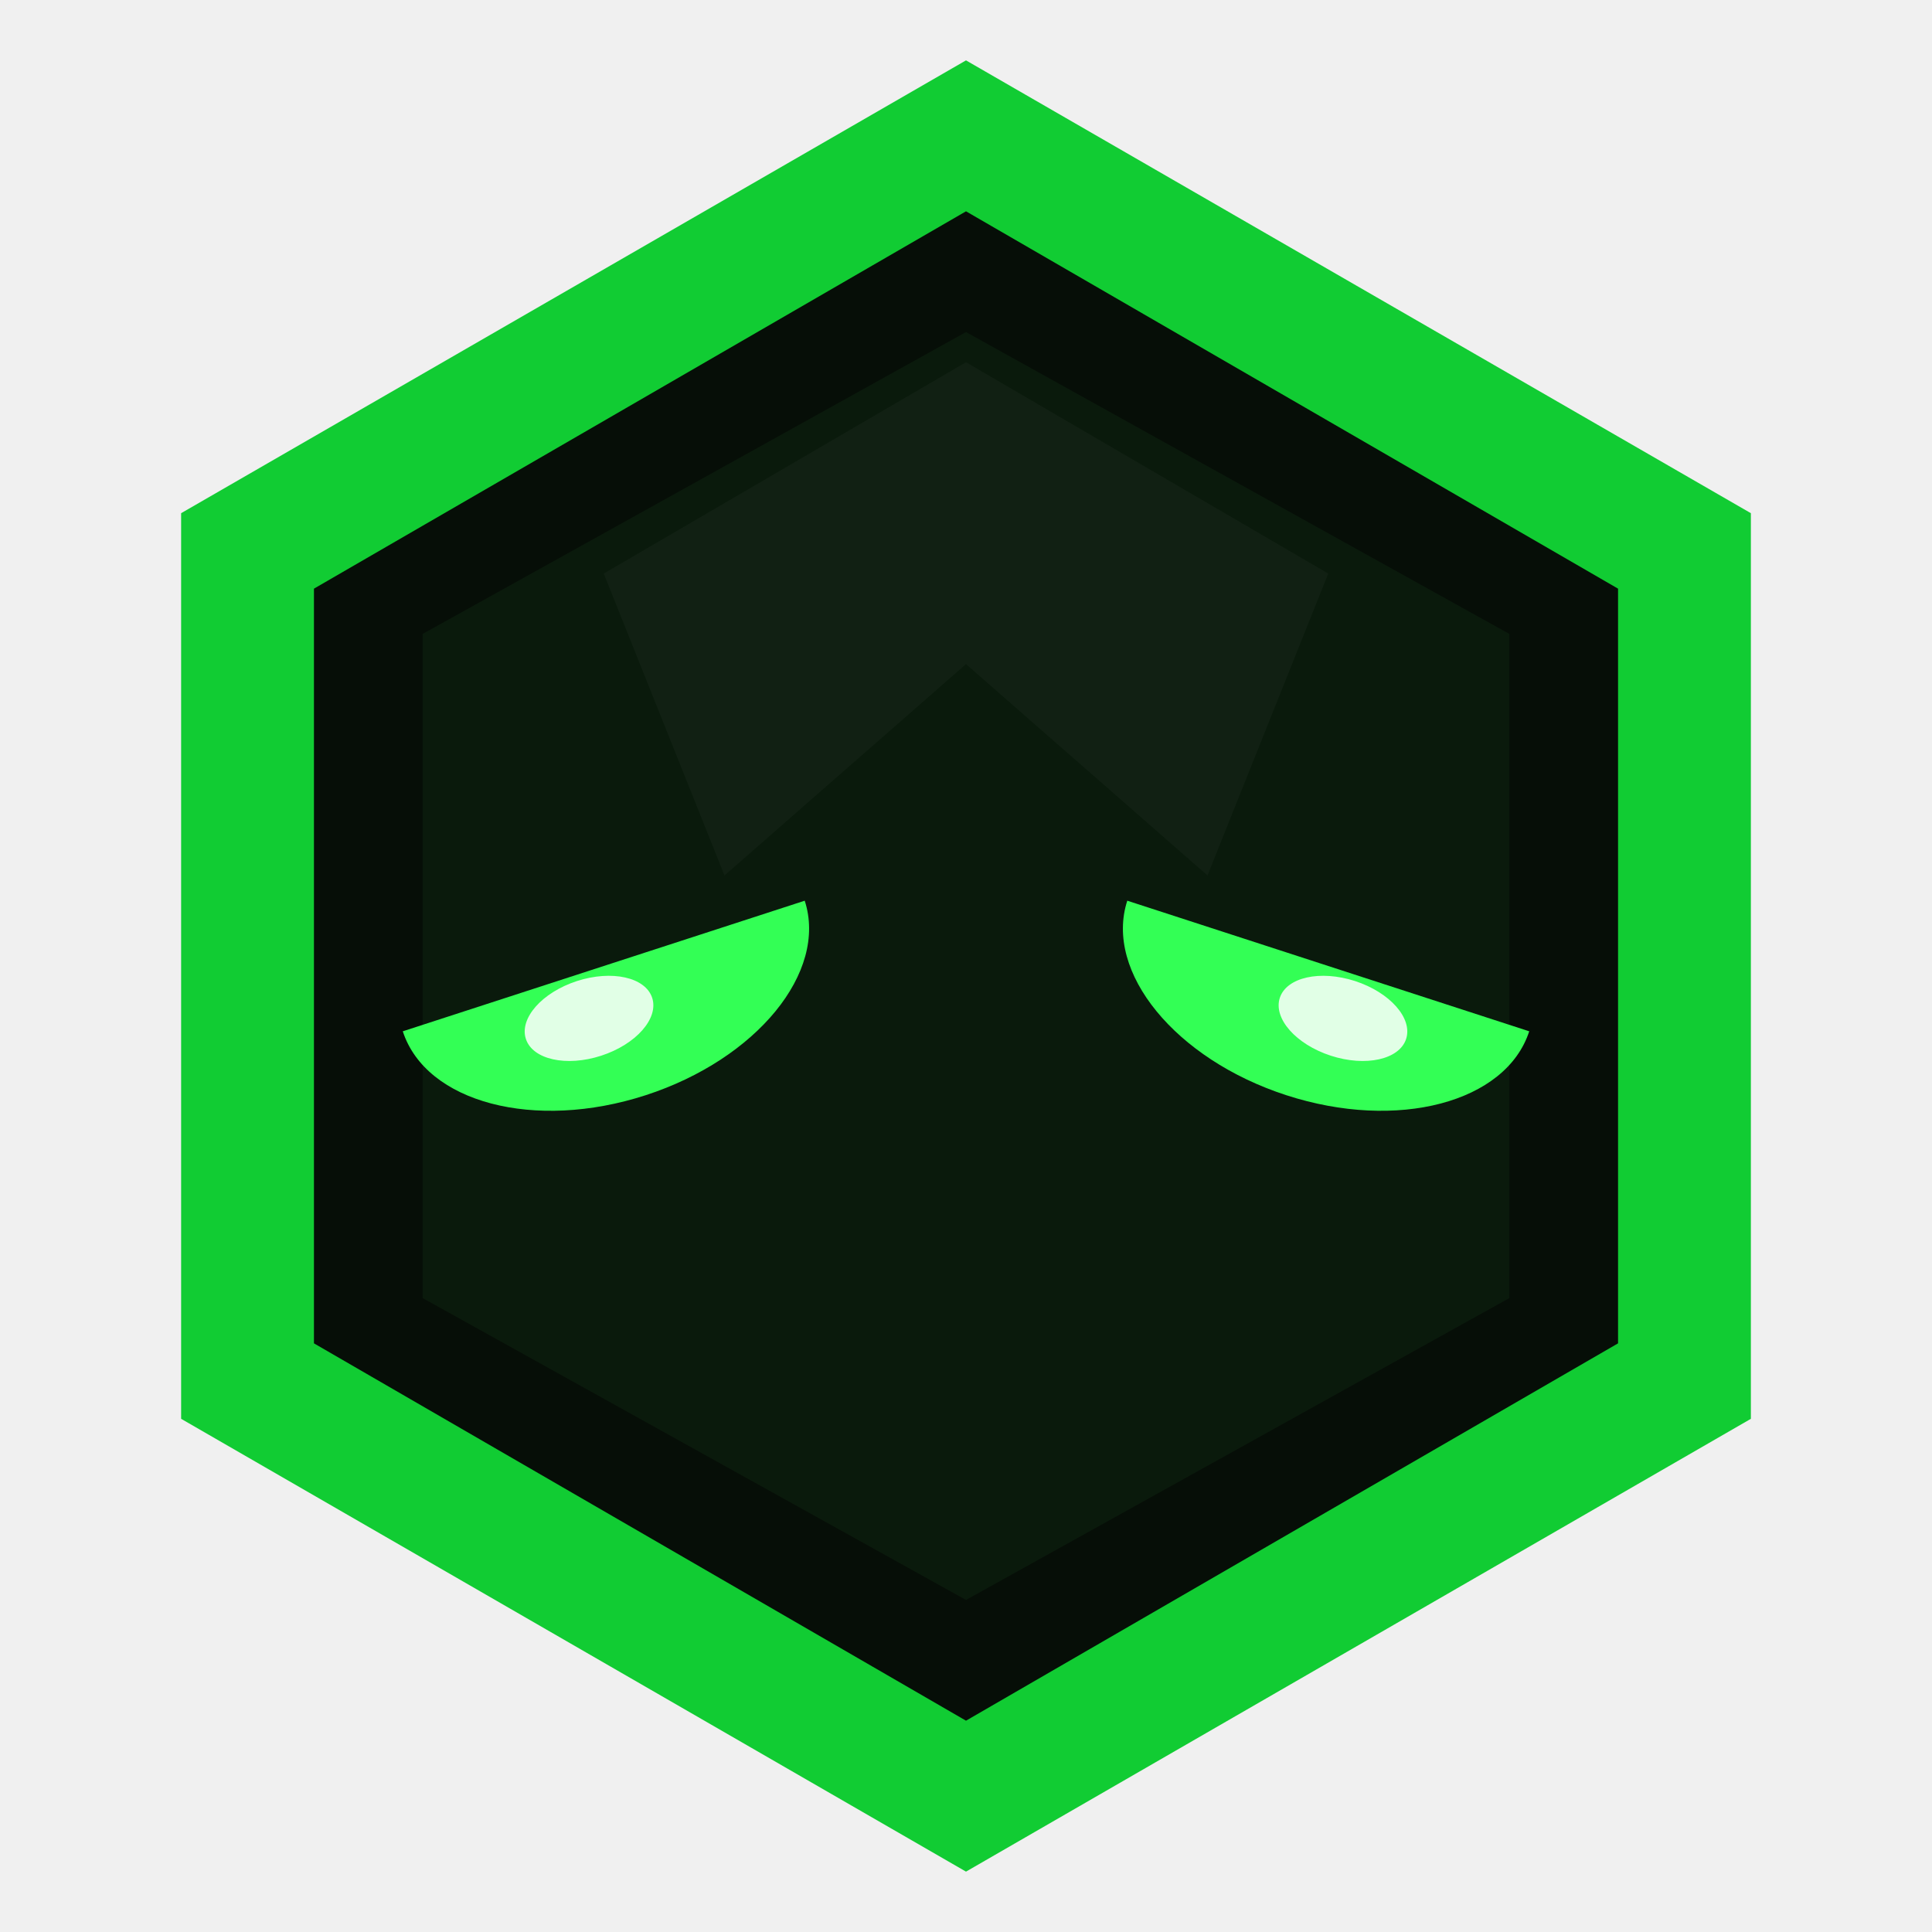
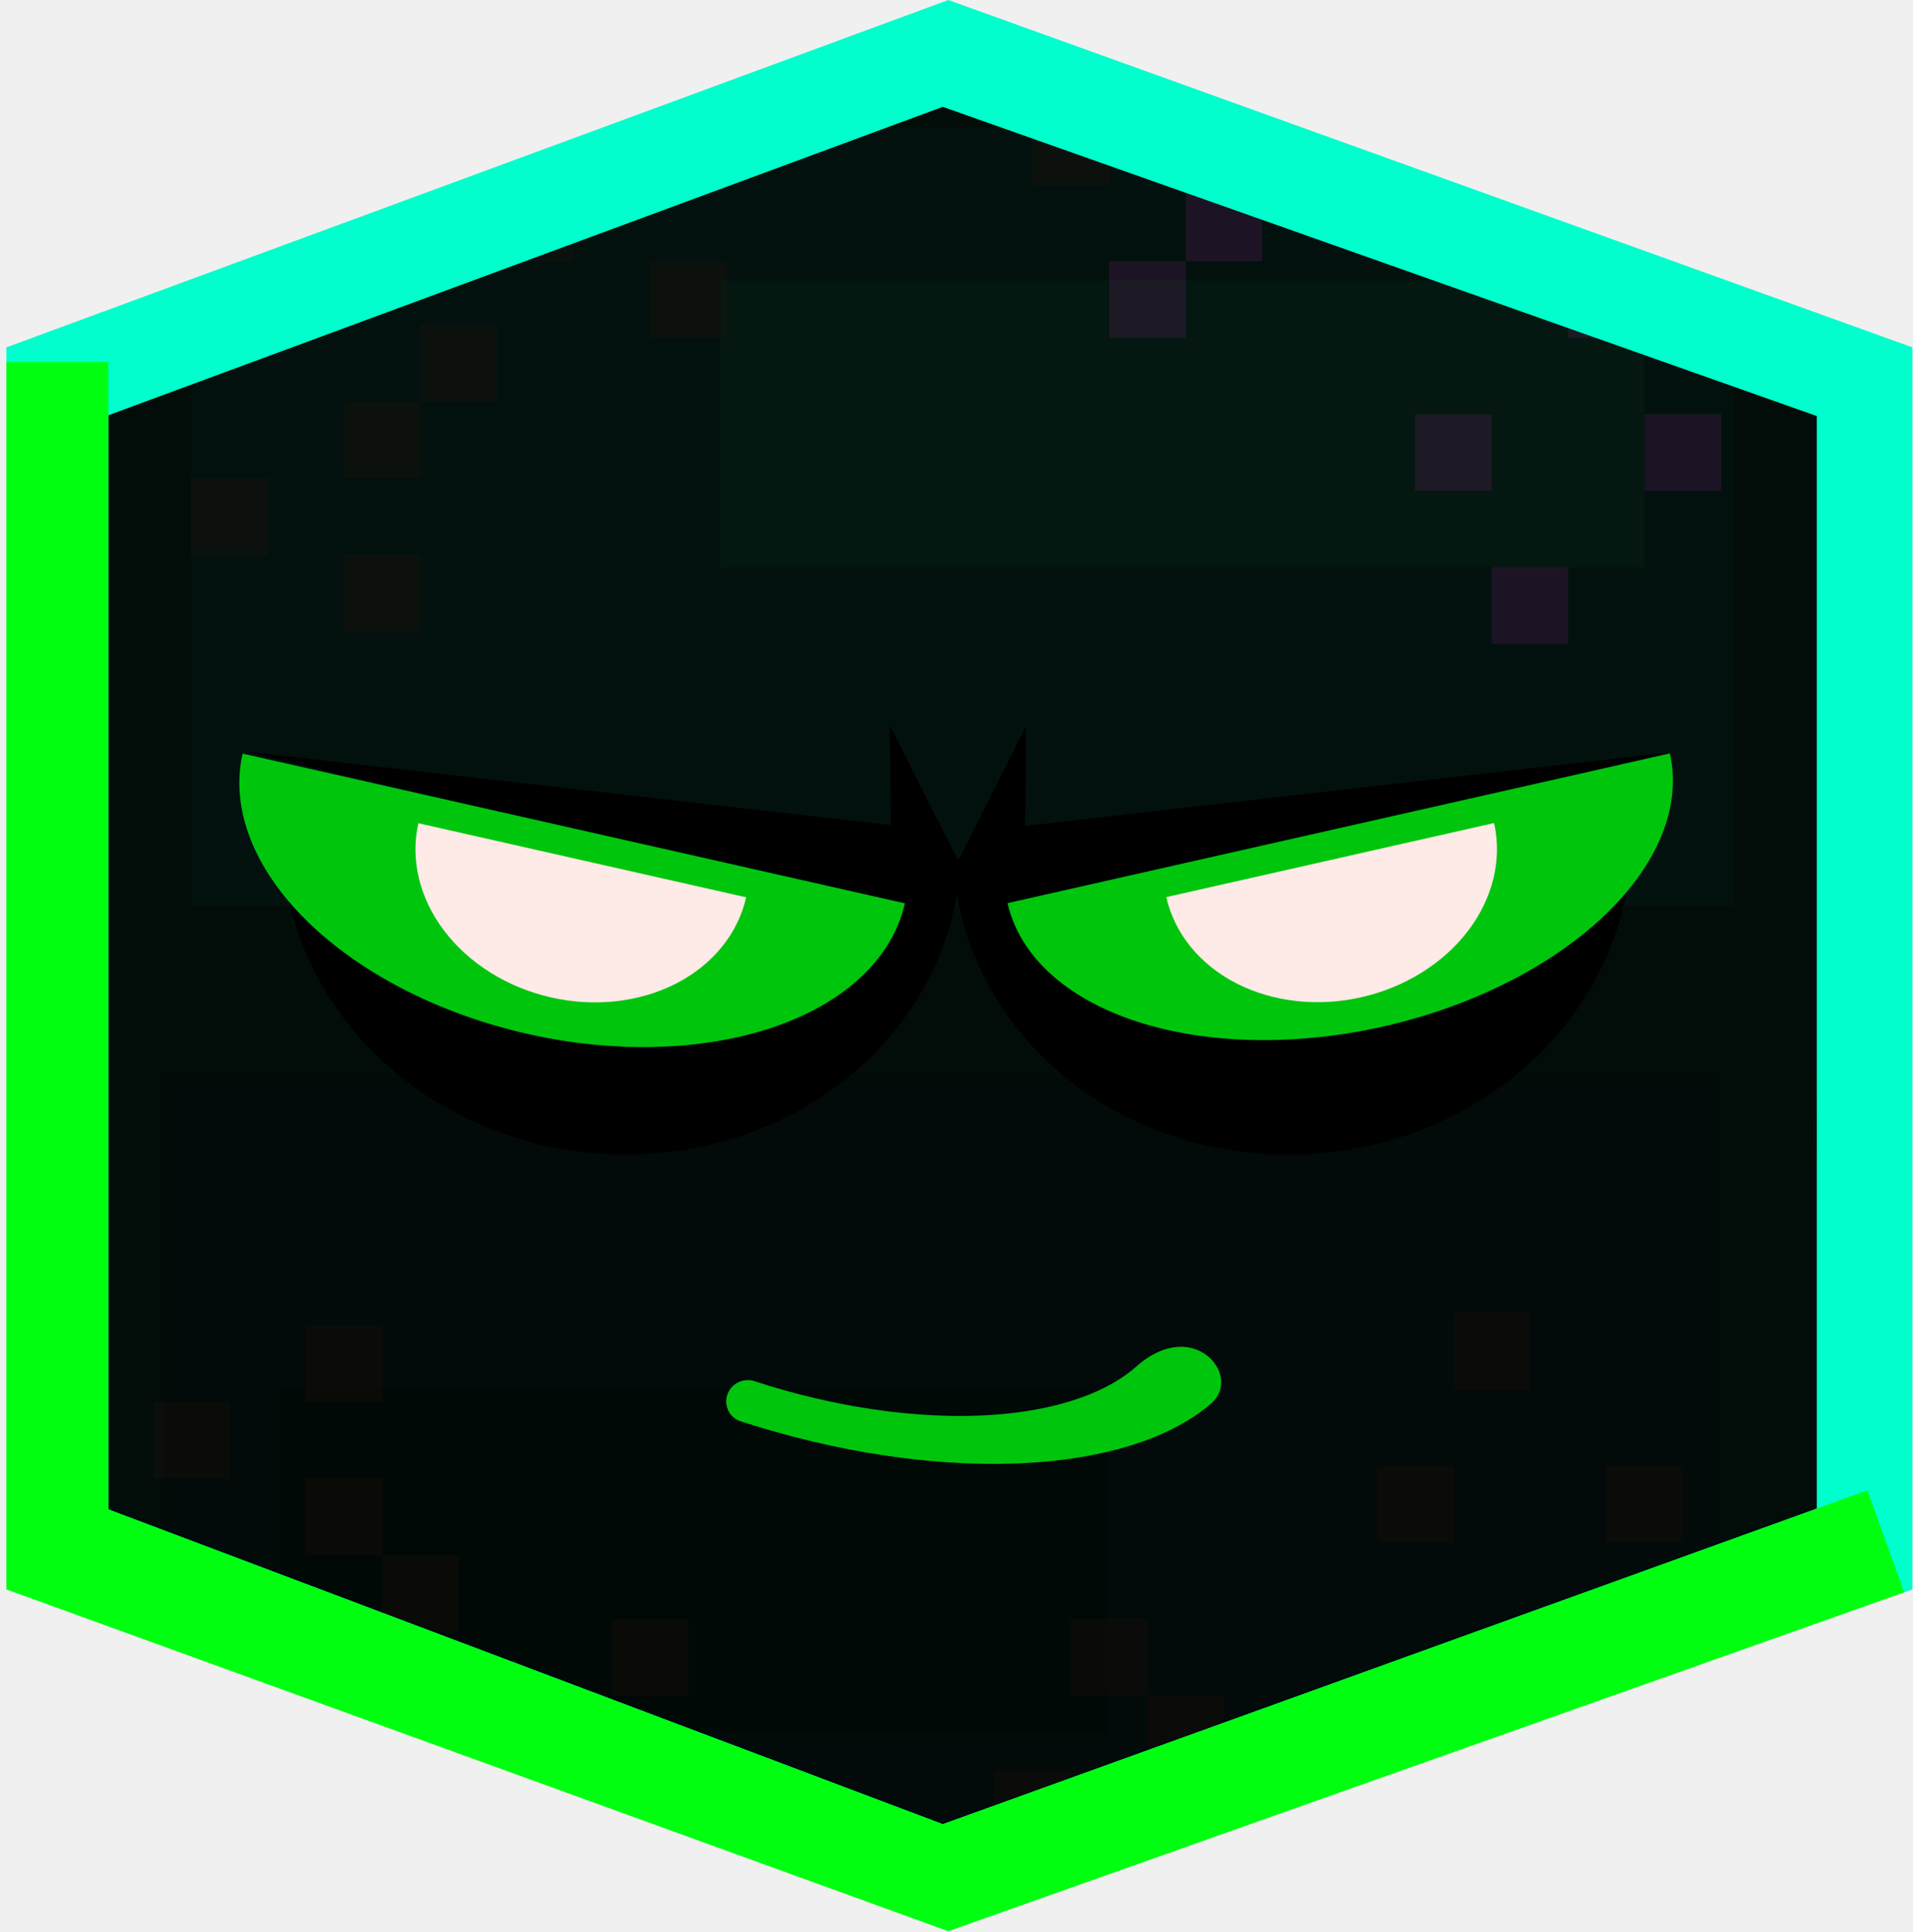
- <svg xmlns="http://www.w3.org/2000/svg" viewBox="0 0 64 64">
-   <polygon points="32,2 58,17 58,47 32,62 6,47 6,17" fill="#11cc33" />
-   <polygon points="32,7 53.6,19.5 53.6,44.5 32,57 10.4,44.5 10.4,19.5" fill="#060e07" />
-   <polygon points="32,11 50,21 50,43 32,53 14,43 14,21" fill="#0a1a0c" />
-   <polygon points="32,12 44,19 40,29 32,22 24,29 20,19" fill="white" opacity="0.03" />
-   <g transform="rotate(-18,20,32)">
-     <path d="M 13,32 A 7,4.5 0 0 0 27,32 Z" fill="#33ff55" />
-     <ellipse cx="19" cy="33.5" rx="2.2" ry="1.3" fill="white" opacity="0.85" />
-   </g>
-   <g transform="rotate(18,44,32)">
-     <path d="M 37,32 A 7,4.5 0 0 0 51,32 Z" fill="#33ff55" />
-     <ellipse cx="45" cy="33.5" rx="2.2" ry="1.3" fill="white" opacity="0.85" />
+ <svg xmlns="http://www.w3.org/2000/svg" width="300" height="303" viewBox="0 0 300 303" fill="none">
+   <mask id="mask0_112_818" style="mask-type:alpha" maskUnits="userSpaceOnUse" x="1" y="0" width="299" height="303">
+     <path d="M148.759 0L1 54.496V249.376L148.759 303L300 249.376V54.496L148.759 0Z" fill="#D9D9D9" />
+   </mask>
+   <g mask="url(#mask0_112_818)">
+     <rect y="3" width="300" height="300" fill="black" />
+     <rect width="270.618" height="312.293" transform="matrix(0.999384 0.0351071 -0.0263553 0.999653 18.8896 -3.34253)" fill="#140024" />
+     <rect width="267.286" height="308.255" transform="matrix(0.997951 -0.0639792 0.04806 0.998845 9.22314 12.1007)" fill="#140024" />
+     <rect x="26" y="169" width="243" height="119" fill="#11001F" />
+     <rect x="44" y="218" width="130" height="54" fill="#0E0019" />
+     <rect x="30" y="20" width="242" height="122" fill="#1A002F" />
+     <rect x="113" y="44" width="145" height="45" fill="#1F0336" />
+     <rect y="3" width="300" height="300" fill="#00FF73" fill-opacity="0.87" style="mix-blend-mode:color" />
+     <path d="M150.9 136.177L139.597 113.794L139.758 129.453L38.775 117.945L148.229 144.451L150.9 136.177Z" fill="black" />
+     <path d="M150.653 135.941C149.727 148.9 143.243 160.928 132.626 169.379C122.009 177.831 108.129 182.013 94.039 181.007C79.95 180.001 66.805 173.888 57.497 164.013C48.189 154.139 43.479 141.311 44.405 128.353L97.529 132.147L150.653 135.941Z" fill="black" />
+     <path d="M141.949 141.728C140.017 150.274 132.691 157.232 121.583 161.072C110.475 164.913 96.494 165.32 82.717 162.206C68.939 159.091 56.493 152.71 48.117 144.465C39.741 136.22 36.12 126.787 38.052 118.241L90.001 129.985L141.949 141.728Z" fill="#00C50D" />
+     <path d="M117.048 140.784C115.757 146.493 111.81 151.356 106.076 154.303C100.342 157.25 93.289 158.04 86.47 156.498C79.651 154.957 73.624 151.211 69.715 146.084C65.806 140.956 64.335 134.869 65.626 129.159L91.337 134.972L117.048 140.784Z" fill="#FEEAE6" />
+     <path d="M149.585 135.973C150.51 148.931 156.995 160.959 167.612 169.411C178.229 177.862 192.109 182.045 206.198 181.038C220.288 180.032 233.432 173.919 242.741 164.045C252.049 154.17 256.758 141.343 255.833 128.384L202.709 132.178L149.585 135.973Z" fill="black" />
+     <path d="M149.67 136.297L160.973 113.914L160.812 129.574L261.795 118.065L152.34 144.571L149.67 136.297Z" fill="black" />
+     <path d="M158.055 141.697C159.919 149.942 167.18 156.613 178.24 160.241C189.3 163.869 203.254 164.157 217.032 161.043C230.809 157.928 243.282 151.666 251.706 143.633C260.131 135.6 263.816 126.455 261.952 118.21L210.004 129.953L158.055 141.697Z" fill="#00C50D" />
+     <path d="M182.957 140.752C184.247 146.462 188.194 151.325 193.928 154.272C199.663 157.219 206.715 158.009 213.534 156.467C220.353 154.926 226.38 151.179 230.289 146.052C234.198 140.925 235.669 134.837 234.378 129.128L208.668 134.94L182.957 140.752Z" fill="#FEEAE6" />
+     <rect opacity="0.1" x="252" y="230" width="12" height="12" fill="#FE1800" fill-opacity="0.36" />
+     <rect opacity="0.1" width="12" height="12" transform="matrix(1 0 0 -1 258 77.0001)" fill="#FF35EB" />
+     <rect opacity="0.1" x="60" y="244" width="12" height="12" fill="#FE1800" fill-opacity="0.36" />
+     <rect opacity="0.1" width="12" height="12" transform="matrix(1 0 0 -1 66 63.0001)" fill="#FE1800" fill-opacity="0.36" />
+     <rect opacity="0.1" x="48" y="208" width="12" height="12" fill="#FE1800" fill-opacity="0.36" />
+     <rect opacity="0.1" width="12" height="12" transform="matrix(1 0 0 -1 54 99.0001)" fill="#FE1800" fill-opacity="0.36" />
+     <rect opacity="0.1" x="96" y="254" width="12" height="12" fill="#FE1800" fill-opacity="0.36" />
+     <rect opacity="0.1" width="12" height="12" transform="matrix(1 0 0 -1 102 53)" fill="#FE1800" fill-opacity="0.36" />
+     <rect opacity="0.1" width="12" height="12" transform="matrix(0 1 1 0 156 278)" fill="#FE1800" fill-opacity="0.36" />
+     <rect opacity="0.1" x="162" y="29" width="12" height="12" transform="rotate(-90 162 29)" fill="#FE1800" fill-opacity="0.36" />
+     <rect opacity="0.1" width="12" height="12" transform="matrix(0 1 1 0 216 230)" fill="#FE1800" fill-opacity="0.36" />
+     <rect opacity="0.1" x="222" y="77" width="12" height="12" transform="rotate(-90 222 77)" fill="#FF35EB" />
+     <rect opacity="0.1" x="240" y="254" width="12" height="12" fill="#FE1800" fill-opacity="0.36" />
+     <rect opacity="0.1" width="12" height="12" transform="matrix(1 0 0 -1 246 53)" fill="#FF35EB" />
+     <rect opacity="0.1" x="48" y="232" width="12" height="12" fill="#FE1800" fill-opacity="0.36" />
+     <rect opacity="0.1" width="12" height="12" transform="matrix(1 0 0 -1 54 75.0001)" fill="#FE1800" fill-opacity="0.36" />
+     <rect opacity="0.1" x="36" y="268" width="12" height="12" fill="#FE1800" fill-opacity="0.36" />
+     <rect opacity="0.1" width="12" height="12" transform="matrix(1 0 0 -1 42 39)" fill="#FE1800" fill-opacity="0.36" />
+     <rect opacity="0.1" x="84" y="278" width="12" height="12" fill="#FE1800" fill-opacity="0.36" />
+     <rect opacity="0.1" width="12" height="12" transform="matrix(1 0 0 -1 90 29)" fill="#FE1800" fill-opacity="0.36" />
+     <rect opacity="0.1" width="12" height="12" transform="matrix(0 1 1 0 180 266)" fill="#FE1800" fill-opacity="0.36" />
+     <rect opacity="0.1" x="186" y="41" width="12" height="12" transform="rotate(-90 186 41)" fill="#FF35EB" />
+     <rect opacity="0.1" x="24" y="220" width="12" height="12" fill="#FE1800" fill-opacity="0.36" />
+     <rect opacity="0.1" width="12" height="12" transform="matrix(1 0 0 -1 30 87.0001)" fill="#FE1800" fill-opacity="0.36" />
+     <rect opacity="0.1" x="72" y="266" width="12" height="12" fill="#FE1800" fill-opacity="0.36" />
+     <rect opacity="0.1" width="12" height="12" transform="matrix(1 0 0 -1 78 41)" fill="#FE1800" fill-opacity="0.36" />
+     <rect opacity="0.1" width="12" height="12" transform="matrix(0 1 1 0 168 254)" fill="#FE1800" fill-opacity="0.36" />
+     <rect opacity="0.1" x="174" y="53" width="12" height="12" transform="rotate(-90 174 53)" fill="#FF35EB" />
+     <rect opacity="0.1" width="12" height="12" transform="matrix(0 1 1 0 228 206)" fill="#FE1800" fill-opacity="0.36" />
+     <rect opacity="0.1" x="234" y="101" width="12" height="12" transform="rotate(-90 234 101)" fill="#FF35EB" />
+     <path d="M5 245.116V56.795L147.803 4L297 56.795V245.116L147.803 299L5 245.116Z" stroke="#00FFCC" stroke-width="24" />
+     <path d="M5 56.795V245.116L147.803 299L297 245.116" stroke="#00FE11" stroke-width="24" />
+     <path d="M187.521 211.686C191.356 213.049 193.057 217.556 189.977 220.217C188.187 221.763 186.057 223.147 183.608 224.347C178.34 226.93 171.698 228.618 164.063 229.314C156.428 230.01 147.949 229.701 139.109 228.404C131.488 227.287 123.729 225.454 116.16 222.989C114.238 222.363 113.368 220.159 114.293 218.362V218.362C115.059 216.876 116.803 216.19 118.392 216.71C124.549 218.725 130.865 220.222 137.067 221.131C144.201 222.177 151.044 222.427 157.205 221.865C163.367 221.303 168.727 219.941 172.978 217.857C175.069 216.832 176.872 215.642 178.366 214.306C180.874 212.063 184.35 210.559 187.521 211.686V211.686Z" fill="#00C50D" />
  </g>
</svg>
